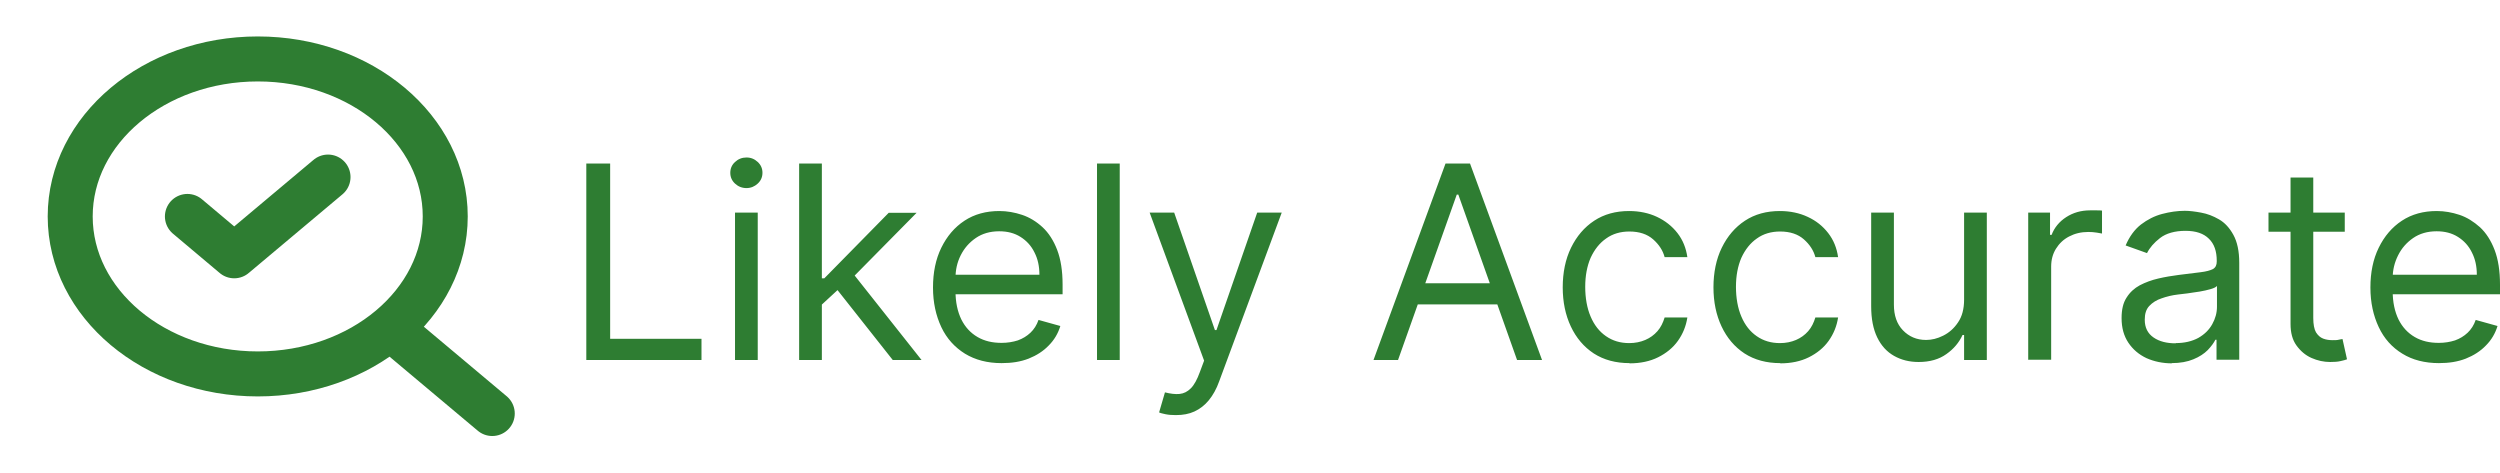
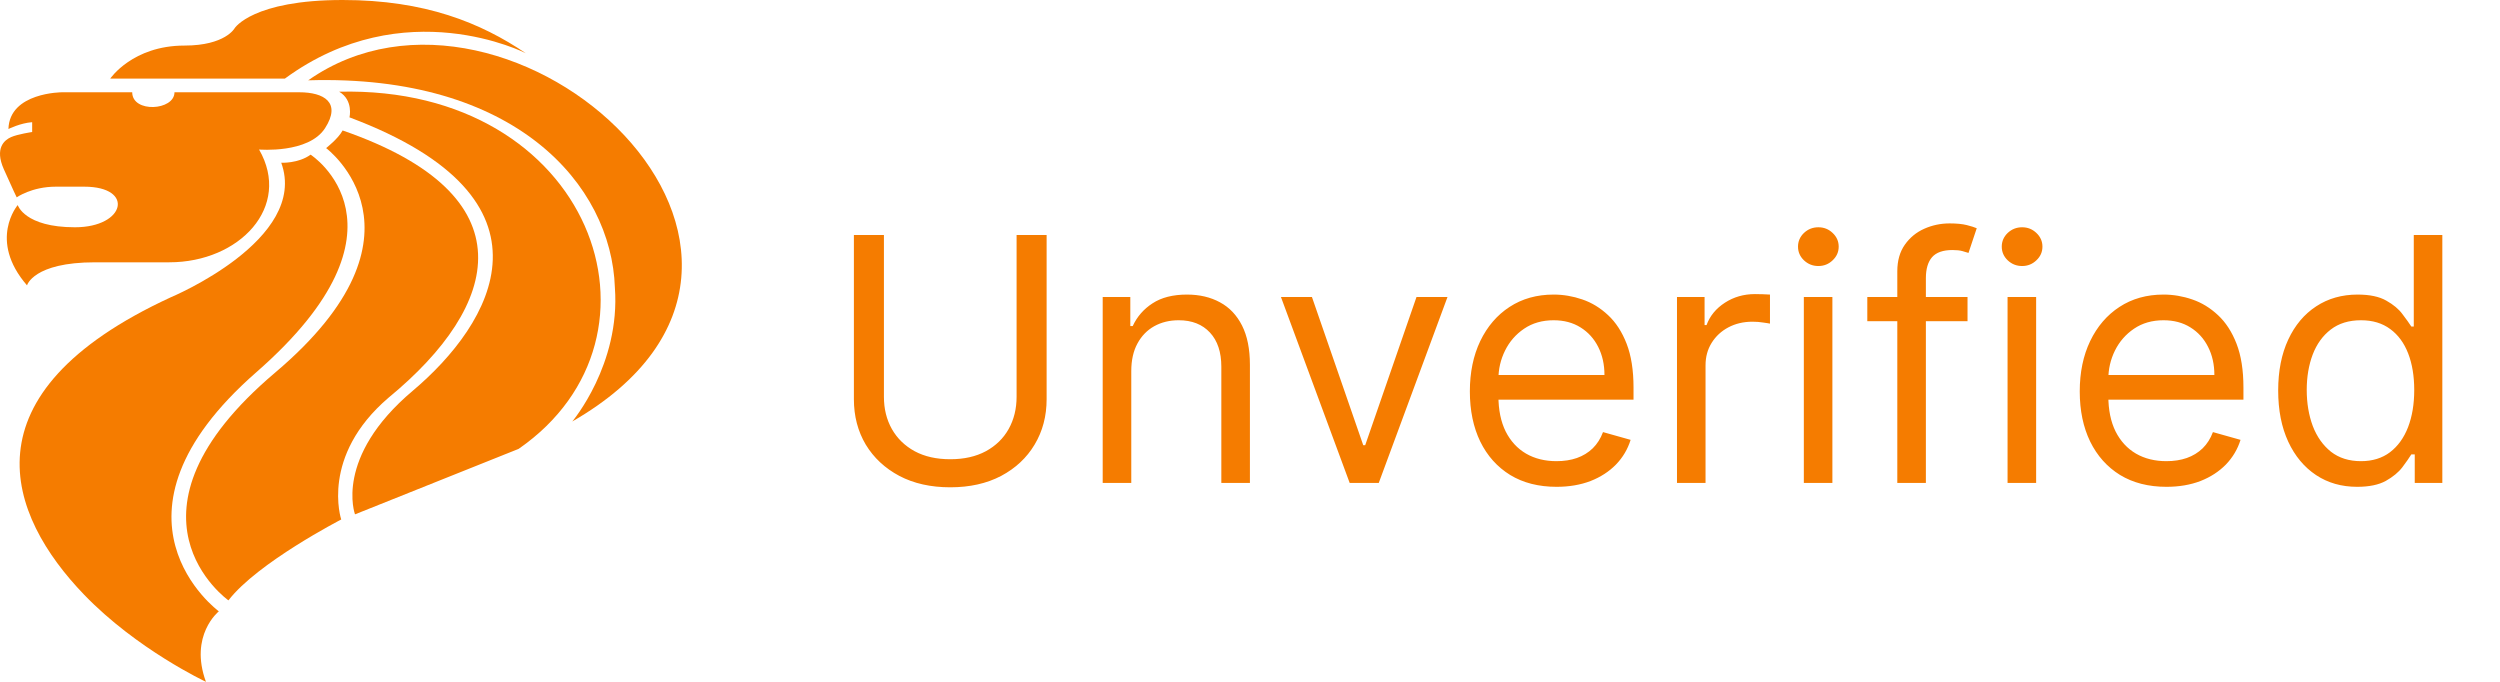
- <svg xmlns="http://www.w3.org/2000/svg" id="Layer_1" data-name="Layer 1" viewBox="0 0 111.12 21">
-   <defs>
-     <style>
-       .cls-1, .cls-2 {
-         fill: none;
-       }
- 
-       .cls-3 {
-         fill: #2e7d32;
-       }
- 
-       .cls-2 {
-         stroke: #2e7d32;
-         stroke-linecap: round;
-         stroke-linejoin: round;
-         stroke-width: 2px;
-       }
-     </style>
-   </defs>
-   <path class="cls-3" d="M26.06,16V7.27h1.06v7.79h4.06v.94h-5.11ZM32.67,16v-6.55h1.01v6.55h-1.01ZM33.18,8.36c-.2,0-.37-.07-.51-.2-.14-.13-.21-.29-.21-.48s.07-.35.21-.48c.14-.13.31-.2.51-.2s.36.07.5.2c.14.13.21.29.21.48s-.07.35-.21.48c-.14.13-.31.2-.5.2ZM36.46,13.61l-.02-1.24h.2l2.86-2.91h1.24l-3.05,3.09h-.09l-1.16,1.07ZM35.52,16V7.27h1.01v8.73h-1.01ZM39.68,16l-2.56-3.24.72-.7,3.12,3.94h-1.28ZM44.52,16.14c-.63,0-1.17-.14-1.63-.42-.45-.28-.81-.67-1.05-1.18-.24-.51-.37-1.09-.37-1.76s.12-1.26.37-1.77c.25-.51.59-.91,1.03-1.2.44-.29.96-.43,1.55-.43.34,0,.68.06,1.01.17.33.11.64.3.91.55.27.25.49.59.65,1.01.16.42.24.93.24,1.54v.43h-5.05v-.87h4.02c0-.37-.07-.7-.22-.99-.14-.29-.35-.52-.62-.69-.27-.17-.58-.25-.95-.25-.4,0-.75.1-1.04.3-.29.2-.51.45-.67.77-.16.32-.23.65-.23,1.01v.58c0,.49.09.91.26,1.26.17.34.41.6.72.78.31.18.66.26,1.07.26.26,0,.5-.04.72-.11.22-.08.4-.19.56-.34.16-.15.28-.34.36-.57l.97.27c-.1.33-.27.62-.52.87-.24.25-.54.44-.89.58-.36.14-.75.2-1.2.2ZM49.77,7.27v8.73h-1.01V7.27h1.01ZM52.26,18.45c-.17,0-.32-.01-.46-.04-.13-.03-.23-.05-.28-.08l.26-.89c.24.06.46.09.65.07.19-.02.35-.1.5-.25.15-.15.28-.39.4-.72l.19-.51-2.42-6.58h1.09l1.81,5.22h.07l1.81-5.22h1.09l-2.78,7.5c-.12.34-.28.62-.46.84-.18.22-.4.39-.64.5-.24.11-.51.16-.82.16ZM62.16,16h-1.11l3.2-8.73h1.09l3.2,8.73h-1.11l-2.61-7.35h-.07l-2.61,7.35ZM62.57,12.59h4.47v.94h-4.47v-.94ZM72.43,16.14c-.61,0-1.14-.14-1.59-.43-.44-.29-.78-.69-1.02-1.2-.24-.51-.36-1.09-.36-1.74s.12-1.25.37-1.76c.25-.51.59-.91,1.03-1.2.44-.29.96-.43,1.55-.43.46,0,.88.09,1.24.26s.67.41.91.72c.24.31.38.66.44,1.07h-1.01c-.08-.3-.25-.56-.51-.79-.26-.23-.61-.35-1.06-.35-.39,0-.74.1-1.03.31-.29.2-.52.49-.69.86-.16.37-.24.8-.24,1.29s.08.95.24,1.32c.16.38.39.67.68.87.3.21.64.31,1.04.31.26,0,.5-.05.71-.14.21-.09.39-.22.54-.39.15-.17.25-.38.32-.61h1.01c-.06.39-.2.73-.42,1.04-.22.31-.52.55-.88.73-.36.18-.79.27-1.27.27ZM79.13,16.14c-.61,0-1.14-.14-1.59-.43-.44-.29-.78-.69-1.02-1.2-.24-.51-.36-1.09-.36-1.74s.12-1.25.37-1.76c.25-.51.59-.91,1.03-1.2.44-.29.96-.43,1.55-.43.46,0,.88.09,1.24.26.37.17.67.41.91.72.24.31.38.66.44,1.07h-1.01c-.08-.3-.25-.56-.51-.79-.26-.23-.61-.35-1.06-.35-.39,0-.74.1-1.03.31-.29.2-.52.49-.69.86-.16.37-.24.8-.24,1.29s.08.95.24,1.32c.16.38.39.67.68.87.3.21.64.31,1.04.31.26,0,.5-.05.71-.14.21-.09.39-.22.54-.39.15-.17.25-.38.32-.61h1.01c-.06.39-.2.73-.42,1.04-.22.31-.52.55-.88.73-.36.18-.79.27-1.27.27ZM87.3,13.32v-3.87h1.01v6.55h-1.01v-1.11h-.07c-.15.33-.39.62-.72.85-.32.23-.73.35-1.23.35-.41,0-.77-.09-1.09-.27-.32-.18-.57-.45-.75-.82-.18-.37-.27-.83-.27-1.39v-4.16h1.01v4.09c0,.48.13.86.4,1.14.27.28.61.43,1.03.43.25,0,.5-.06.76-.19.26-.13.48-.32.66-.59.18-.26.27-.6.27-1.01ZM90.15,16v-6.55h.97v.99h.07c.12-.32.34-.59.65-.79.31-.2.66-.3,1.06-.3.07,0,.17,0,.28,0,.11,0,.19,0,.25.01v1.02s-.11-.02-.23-.04c-.12-.02-.25-.03-.38-.03-.32,0-.6.07-.85.2-.25.13-.44.31-.59.55-.14.23-.21.49-.21.79v4.14h-1.01ZM96.54,16.15c-.41,0-.79-.08-1.13-.23-.34-.16-.61-.39-.81-.69-.2-.3-.3-.66-.3-1.09,0-.38.07-.68.22-.91.15-.24.35-.42.59-.55.25-.13.52-.23.82-.3.3-.07.6-.12.91-.16.4-.05.72-.09.97-.12.25-.03.43-.08.55-.14.12-.07.17-.18.17-.34v-.03c0-.42-.11-.75-.35-.98-.23-.23-.57-.35-1.04-.35s-.86.11-1.13.32c-.27.21-.46.43-.58.67l-.95-.34c.17-.4.4-.71.68-.93.29-.22.6-.38.94-.47.34-.09.68-.14,1.01-.14.21,0,.45.03.72.08.28.05.54.15.8.3.26.15.47.38.64.69.17.31.26.72.26,1.24v4.31h-1.01v-.89h-.05c-.07.14-.18.29-.34.46-.16.16-.37.3-.64.41-.26.11-.59.17-.97.17ZM96.7,15.25c.4,0,.73-.08,1.01-.23.28-.16.48-.36.62-.61.14-.25.21-.51.21-.78v-.92c-.04.05-.14.1-.28.14-.14.04-.31.08-.49.11-.18.03-.37.05-.54.08-.17.02-.31.04-.42.05-.26.03-.51.09-.73.17-.22.07-.41.19-.55.34-.14.15-.2.35-.2.61,0,.35.13.61.39.79.26.18.59.26.99.26ZM104.22,9.45v.85h-3.39v-.85h3.39ZM101.82,7.89h1v6.24c0,.28.04.5.12.64.09.14.19.23.32.28.13.05.27.07.42.07.11,0,.2,0,.27-.02.07-.01.13-.03.17-.03l.2.9c-.07.03-.16.05-.29.08-.12.03-.28.04-.46.04-.28,0-.56-.06-.83-.18-.27-.12-.49-.31-.67-.56-.18-.25-.26-.57-.26-.95v-6.51ZM108.41,16.14c-.63,0-1.18-.14-1.63-.42-.46-.28-.81-.67-1.05-1.18-.24-.51-.37-1.09-.37-1.76s.12-1.26.37-1.77c.25-.51.59-.91,1.03-1.2.44-.29.96-.43,1.55-.43.34,0,.68.06,1.01.17.33.11.63.3.91.55.27.25.49.59.65,1.01.16.42.24.93.24,1.54v.43h-5.05v-.87h4.02c0-.37-.07-.7-.22-.99-.14-.29-.35-.52-.62-.69-.27-.17-.58-.25-.95-.25-.4,0-.75.1-1.04.3-.29.2-.51.45-.67.77-.16.32-.24.65-.24,1.01v.58c0,.49.09.91.26,1.26.17.34.41.6.72.78.31.18.66.26,1.07.26.26,0,.5-.04.72-.11.22-.08.4-.19.56-.34.16-.15.28-.34.36-.57l.97.27c-.1.33-.27.62-.52.87-.24.25-.54.44-.89.58-.36.14-.75.2-1.2.2Z" />
-   <rect class="cls-1" width="25" height="21" />
-   <path class="cls-2" d="M8.33,9.62l2.08,1.75,4.17-3.5M21.88,18.38l-4.48-3.76M19.79,9.62c0,3.87-3.73,7-8.33,7S3.12,13.49,3.12,9.62,6.86,2.62,11.46,2.62s8.33,3.13,8.33,7Z" />
+ <svg xmlns="http://www.w3.org/2000/svg" width="88" height="24" viewBox="0 0 88 24" fill="none">
+   <path d="M0.624 7.218C0.624 7.218 -0.429 8.451 0.951 10.045C0.951 10.045 1.169 9.233 3.347 9.233H5.961C8.429 9.233 10.281 7.278 9.119 5.263C9.119 5.263 10.862 5.414 11.442 4.511C12.023 3.609 11.406 3.248 10.535 3.248H6.142C6.142 3.895 4.654 3.985 4.654 3.248H2.185C2.185 3.248 0.334 3.248 0.297 4.541C0.297 4.541 0.715 4.331 1.132 4.301V4.647C1.132 4.647 0.624 4.722 0.388 4.827C0.152 4.932 -0.193 5.218 0.134 5.955C0.461 6.692 0.588 6.947 0.588 6.947C0.588 6.947 1.114 6.571 1.967 6.571H2.966C4.744 6.571 4.418 8 2.639 8C0.86 8 0.624 7.218 0.624 7.218Z" fill="#F57C00" />
+   <path d="M9.9 5.729C9.9 5.729 10.498 5.759 10.934 5.444C10.934 5.444 14.873 7.985 9.028 13.098C3.183 18.21 7.703 21.519 7.703 21.519C7.703 21.519 6.65 22.361 7.249 24C7.249 24 4.818 22.862 2.96 20.932C0.272 18.142 -1.37 13.871 6.009 10.466C6.009 10.466 10.88 8.436 9.9 5.729Z" fill="#F57C00" />
+   <path d="M3.88 2.767C3.88 2.767 4.666 1.604 6.494 1.604C7.933 1.604 8.26 0.992 8.26 0.992C8.26 0.992 8.89 0 12.06 0C14.965 0 16.924 0.802 18.51 1.875C18.51 1.875 14.239 -0.321 10.027 2.767H3.88Z" fill="#F57C00" />
+   <path d="M21.644 10.125C21.523 6.496 18.135 2.606 10.849 2.827C17.965 -2.165 30.308 8.982 20.143 14.837C20.143 14.837 21.843 12.829 21.644 10.126V10.125Z" fill="#F57C00" />
+   <path d="M11.939 3.228C20.821 3.008 23.992 11.83 18.256 15.8L12.496 18.105C12.496 18.105 11.746 16.101 14.529 13.755C17.312 11.409 19.998 7.018 12.302 4.131C12.302 4.131 12.447 3.529 11.939 3.228Z" fill="#F57C00" />
+   <path d="M11.479 5.213C11.479 5.213 11.914 4.872 12.06 4.592C18.667 6.878 17.626 10.747 13.681 13.995C11.261 16.06 12.011 18.286 12.011 18.286C12.011 18.286 9.058 19.809 8.041 21.133C8.041 21.133 3.769 18.118 9.688 13.113C15.496 8.2 11.479 5.213 11.479 5.213Z" fill="#F57C00" />
+   <path d="M35.784 8.273H36.841V14.051C36.841 14.648 36.7 15.18 36.419 15.649C36.141 16.115 35.747 16.483 35.239 16.753C34.73 17.02 34.133 17.153 33.449 17.153C32.764 17.153 32.168 17.02 31.659 16.753C31.151 16.483 30.756 16.115 30.474 15.649C30.196 15.18 30.057 14.648 30.057 14.051V8.273H31.114V13.966C31.114 14.392 31.207 14.771 31.395 15.104C31.582 15.433 31.849 15.693 32.196 15.883C32.545 16.071 32.963 16.165 33.449 16.165C33.935 16.165 34.352 16.071 34.702 15.883C35.051 15.693 35.318 15.433 35.503 15.104C35.69 14.771 35.784 14.392 35.784 13.966V8.273ZM39.821 13.062V17H38.815V10.454H39.787V11.477H39.872C40.025 11.145 40.258 10.878 40.571 10.676C40.883 10.472 41.287 10.369 41.781 10.369C42.224 10.369 42.612 10.46 42.944 10.642C43.277 10.821 43.535 11.094 43.72 11.46C43.904 11.824 43.997 12.284 43.997 12.841V17H42.991V12.909C42.991 12.395 42.858 11.994 42.591 11.707C42.324 11.418 41.957 11.273 41.491 11.273C41.17 11.273 40.883 11.342 40.63 11.482C40.38 11.621 40.183 11.824 40.038 12.091C39.893 12.358 39.821 12.682 39.821 13.062ZM50.952 10.454L48.532 17H47.509L45.089 10.454H46.18L47.986 15.671H48.055L49.861 10.454H50.952ZM54.79 17.136C54.159 17.136 53.615 16.997 53.158 16.719C52.703 16.438 52.352 16.046 52.105 15.543C51.861 15.037 51.739 14.449 51.739 13.778C51.739 13.108 51.861 12.517 52.105 12.006C52.352 11.492 52.696 11.091 53.136 10.804C53.58 10.514 54.097 10.369 54.688 10.369C55.028 10.369 55.365 10.426 55.697 10.54C56.03 10.653 56.332 10.838 56.605 11.094C56.878 11.347 57.095 11.682 57.257 12.099C57.419 12.517 57.5 13.031 57.5 13.642V14.068H52.455V13.199H56.477C56.477 12.829 56.403 12.5 56.256 12.21C56.111 11.921 55.903 11.692 55.633 11.524C55.367 11.357 55.051 11.273 54.688 11.273C54.287 11.273 53.94 11.372 53.648 11.571C53.358 11.767 53.135 12.023 52.979 12.338C52.822 12.653 52.744 12.992 52.744 13.352V13.932C52.744 14.426 52.83 14.845 53 15.189C53.173 15.53 53.413 15.79 53.72 15.969C54.027 16.145 54.383 16.233 54.79 16.233C55.054 16.233 55.293 16.196 55.506 16.122C55.722 16.046 55.908 15.932 56.064 15.781C56.22 15.628 56.341 15.438 56.426 15.21L57.398 15.483C57.295 15.812 57.124 16.102 56.882 16.352C56.641 16.599 56.342 16.793 55.987 16.932C55.632 17.068 55.233 17.136 54.79 17.136ZM59.03 17V10.454H60.001V11.443H60.07C60.189 11.119 60.405 10.857 60.717 10.655C61.03 10.453 61.382 10.352 61.774 10.352C61.848 10.352 61.94 10.354 62.051 10.357C62.162 10.359 62.246 10.364 62.303 10.369V11.392C62.269 11.383 62.19 11.371 62.068 11.354C61.949 11.334 61.822 11.324 61.689 11.324C61.371 11.324 61.087 11.391 60.837 11.524C60.59 11.655 60.394 11.837 60.249 12.07C60.106 12.3 60.035 12.562 60.035 12.858V17H59.03ZM63.495 17V10.454H64.5V17H63.495ZM64.006 9.364C63.81 9.364 63.641 9.297 63.499 9.163C63.36 9.03 63.29 8.869 63.29 8.682C63.29 8.494 63.36 8.334 63.499 8.2C63.641 8.067 63.81 8 64.006 8C64.202 8 64.37 8.067 64.509 8.2C64.651 8.334 64.722 8.494 64.722 8.682C64.722 8.869 64.651 9.03 64.509 9.163C64.37 9.297 64.202 9.364 64.006 9.364ZM69.257 10.454V11.307H65.729V10.454H69.257ZM66.785 17V9.551C66.785 9.176 66.874 8.864 67.05 8.614C67.226 8.364 67.454 8.176 67.736 8.051C68.017 7.926 68.314 7.864 68.626 7.864C68.874 7.864 69.075 7.884 69.231 7.923C69.388 7.963 69.504 8 69.581 8.034L69.291 8.903C69.24 8.886 69.169 8.865 69.078 8.839C68.99 8.814 68.874 8.801 68.729 8.801C68.396 8.801 68.156 8.885 68.008 9.053C67.864 9.22 67.791 9.466 67.791 9.79V17H66.785ZM70.666 17V10.454H71.672V17H70.666ZM71.178 9.364C70.982 9.364 70.813 9.297 70.671 9.163C70.532 9.03 70.462 8.869 70.462 8.682C70.462 8.494 70.532 8.334 70.671 8.2C70.813 8.067 70.982 8 71.178 8C71.374 8 71.541 8.067 71.681 8.2C71.823 8.334 71.894 8.494 71.894 8.682C71.894 8.869 71.823 9.03 71.681 9.163C71.541 9.297 71.374 9.364 71.178 9.364ZM76.258 17.136C75.628 17.136 75.084 16.997 74.626 16.719C74.172 16.438 73.821 16.046 73.574 15.543C73.329 15.037 73.207 14.449 73.207 13.778C73.207 13.108 73.329 12.517 73.574 12.006C73.821 11.492 74.165 11.091 74.605 10.804C75.048 10.514 75.565 10.369 76.156 10.369C76.497 10.369 76.834 10.426 77.166 10.54C77.499 10.653 77.801 10.838 78.074 11.094C78.347 11.347 78.564 11.682 78.726 12.099C78.888 12.517 78.969 13.031 78.969 13.642V14.068H73.923V13.199H77.946C77.946 12.829 77.872 12.5 77.724 12.21C77.579 11.921 77.372 11.692 77.102 11.524C76.835 11.357 76.52 11.273 76.156 11.273C75.756 11.273 75.409 11.372 75.117 11.571C74.827 11.767 74.604 12.023 74.447 12.338C74.291 12.653 74.213 12.992 74.213 13.352V13.932C74.213 14.426 74.298 14.845 74.469 15.189C74.642 15.53 74.882 15.79 75.189 15.969C75.496 16.145 75.852 16.233 76.258 16.233C76.523 16.233 76.761 16.196 76.974 16.122C77.19 16.046 77.376 15.932 77.533 15.781C77.689 15.628 77.81 15.438 77.895 15.21L78.867 15.483C78.764 15.812 78.592 16.102 78.351 16.352C78.109 16.599 77.811 16.793 77.456 16.932C77.101 17.068 76.702 17.136 76.258 17.136ZM82.97 17.136C82.425 17.136 81.943 16.999 81.526 16.723C81.108 16.445 80.781 16.053 80.546 15.547C80.31 15.038 80.192 14.438 80.192 13.744C80.192 13.057 80.31 12.46 80.546 11.954C80.781 11.449 81.109 11.058 81.53 10.783C81.95 10.507 82.436 10.369 82.987 10.369C83.413 10.369 83.75 10.44 83.997 10.582C84.247 10.722 84.438 10.881 84.568 11.06C84.702 11.236 84.805 11.381 84.879 11.494H84.965V8.273H85.97V17H84.999V15.994H84.879C84.805 16.114 84.7 16.264 84.564 16.446C84.428 16.625 84.233 16.785 83.98 16.928C83.727 17.067 83.391 17.136 82.97 17.136ZM83.106 16.233C83.51 16.233 83.851 16.128 84.129 15.918C84.408 15.704 84.619 15.411 84.764 15.036C84.909 14.658 84.981 14.222 84.981 13.727C84.981 13.239 84.91 12.811 84.769 12.445C84.626 12.075 84.416 11.788 84.138 11.584C83.859 11.376 83.516 11.273 83.106 11.273C82.68 11.273 82.325 11.382 82.041 11.601C81.76 11.817 81.548 12.111 81.406 12.483C81.267 12.852 81.197 13.267 81.197 13.727C81.197 14.193 81.269 14.617 81.41 14.997C81.555 15.375 81.769 15.676 82.05 15.901C82.334 16.122 82.686 16.233 83.106 16.233Z" fill="#F57C00" />
</svg>
